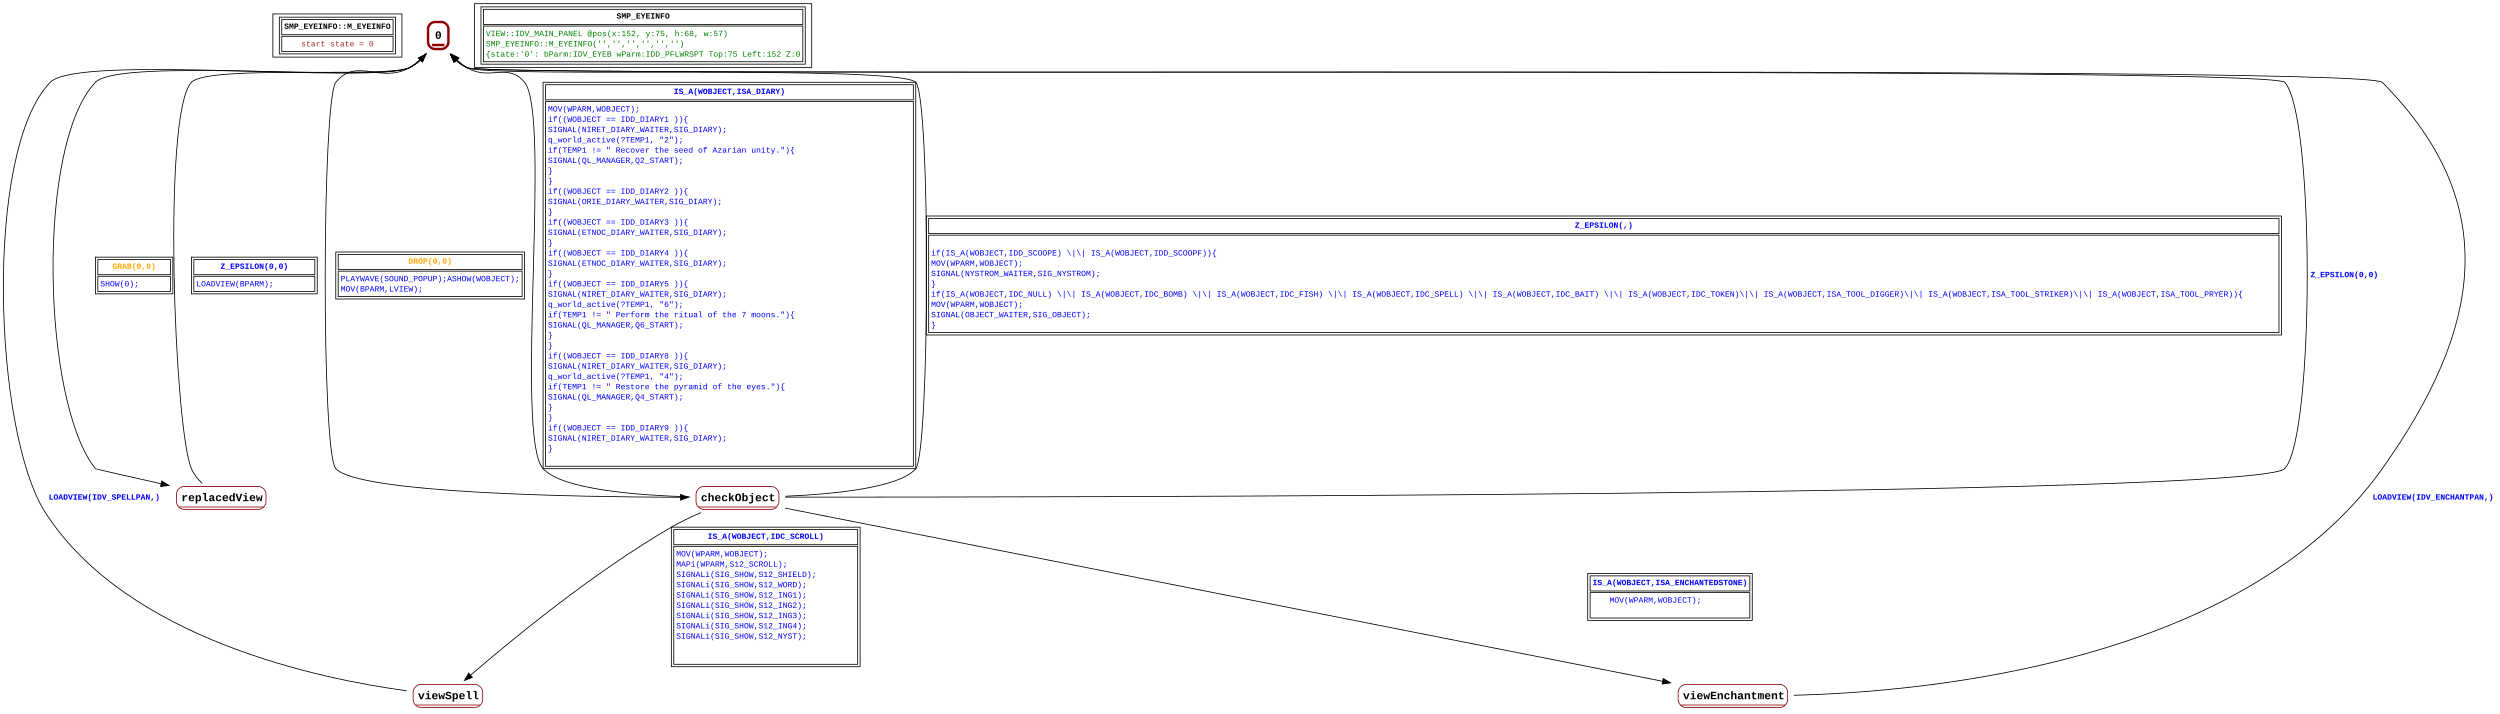
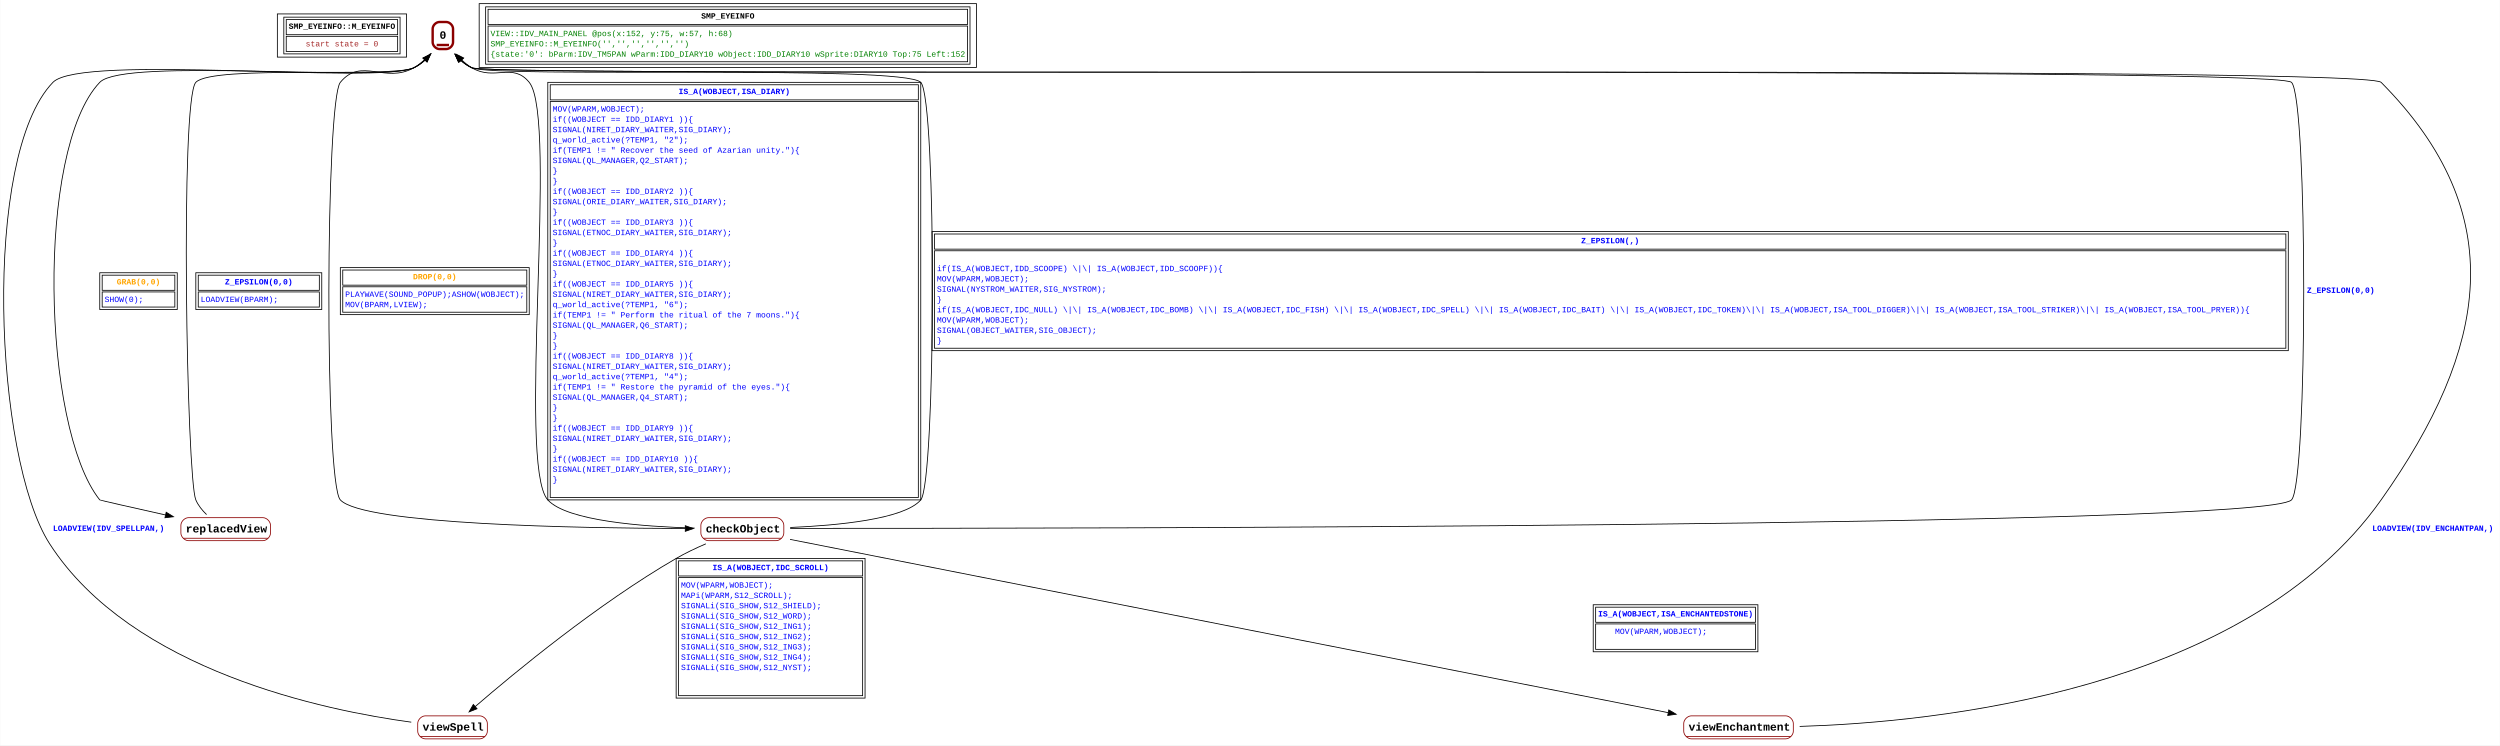
- <svg xmlns="http://www.w3.org/2000/svg" width="3099pt" height="885pt" viewBox="0.00 0.00 3099.28 885.00">
-   <g id="graph0" class="graph" transform="scale(1 1) rotate(0) translate(4 881)">
-     <polygon fill="white" stroke="none" points="-4,4 -4,-881 3095.28,-881 3095.28,4 -4,4" />
+ <svg xmlns="http://www.w3.org/2000/svg" width="3096pt" height="923pt" viewBox="0.00 0.00 3096.31 923.25">
+   <g id="graph0" class="graph" transform="scale(1 1) rotate(0) translate(4 919.25)">
+     <polygon fill="white" stroke="none" points="-4,4 -4,-919.25 3092.31,-919.25 3092.31,4 -4,4" />
    <g id="node1" class="node">
-       <polygon fill="none" stroke="black" points="334.28,-810.25 334.28,-863.75 494.28,-863.75 494.28,-810.25 334.28,-810.25" />
-       <polygon fill="none" stroke="black" points="345.28,-838 345.28,-856.75 483.28,-856.75 483.28,-838 345.28,-838" />
-       <text text-anchor="start" x="348.28" y="-845.25" font-family="Courier New" font-weight="bold" font-size="10.00">SMP_EYEINFO::M_EYEINFO</text>
-       <polygon fill="none" stroke="black" points="345.28,-817.25 345.28,-836 483.28,-836 483.28,-817.25 345.28,-817.25" />
-       <text text-anchor="start" x="369.28" y="-823.5" font-family="Courier New" font-size="10.00" fill="brown">start state = 0</text>
-       <polygon fill="none" stroke="black" points="342.28,-814.25 342.28,-859.75 486.28,-859.75 486.28,-814.25 342.28,-814.25" />
+       <polygon fill="none" stroke="black" points="339.31,-848.5 339.31,-902 499.31,-902 499.31,-848.5 339.31,-848.5" />
+       <polygon fill="none" stroke="black" points="350.31,-876.25 350.31,-895 488.31,-895 488.31,-876.25 350.31,-876.25" />
+       <text text-anchor="start" x="353.31" y="-883.5" font-family="Courier New" font-weight="bold" font-size="10.00">SMP_EYEINFO::M_EYEINFO</text>
+       <polygon fill="none" stroke="black" points="350.31,-855.5 350.31,-874.25 488.31,-874.25 488.31,-855.5 350.31,-855.5" />
+       <text text-anchor="start" x="374.31" y="-861.75" font-family="Courier New" font-size="10.00" fill="brown">start state = 0</text>
+       <polygon fill="none" stroke="black" points="347.31,-852.5 347.31,-898 491.31,-898 491.31,-852.5 347.31,-852.5" />
    </g>
    <g id="node2" class="node">
-       <polyline fill="none" stroke="darkred" stroke-width="3" points="531.65,-825.25 546.9,-825.25" />
-       <text text-anchor="start" x="535.15" y="-832.95" font-family="Courier New" font-weight="bold" font-size="14.00">0</text>
-       <path fill="none" stroke="darkred" stroke-width="3" d="M535.07,-820.25C535.07,-820.25 543.49,-820.25 543.49,-820.25 547.69,-820.25 551.9,-824.46 551.9,-828.67 551.9,-828.67 551.9,-845.33 551.9,-845.33 551.9,-849.54 547.69,-853.75 543.49,-853.75 543.49,-853.75 535.07,-853.75 535.07,-853.75 530.86,-853.75 526.65,-849.54 526.65,-845.33 526.65,-845.33 526.65,-828.67 526.65,-828.67 526.65,-824.46 530.86,-820.25 535.07,-820.25" />
+       <polyline fill="none" stroke="darkred" stroke-width="3" points="536.68,-863.5 551.93,-863.5" />
+       <text text-anchor="start" x="540.18" y="-871.2" font-family="Courier New" font-weight="bold" font-size="14.00">0</text>
+       <path fill="none" stroke="darkred" stroke-width="3" d="M540.1,-858.5C540.1,-858.5 548.52,-858.5 548.52,-858.5 552.73,-858.5 556.93,-862.71 556.93,-866.92 556.93,-866.92 556.93,-883.58 556.93,-883.58 556.93,-887.79 552.73,-892 548.52,-892 548.52,-892 540.1,-892 540.1,-892 535.89,-892 531.68,-887.79 531.68,-883.58 531.68,-883.58 531.68,-866.92 531.68,-866.92 531.68,-862.71 535.89,-858.5 540.1,-858.5" />
    </g>
    <g id="node3" class="node">
-       <polyline fill="none" stroke="darkred" points="861.9,-252.5 958.65,-252.5" />
-       <text text-anchor="start" x="864.9" y="-259.7" font-family="Courier New" font-weight="bold" font-size="14.00">checkObject</text>
-       <path fill="none" stroke="darkred" d="M868.4,-249.5C868.4,-249.5 952.15,-249.5 952.15,-249.5 956.9,-249.5 961.65,-254.25 961.65,-259 961.65,-259 961.65,-268.5 961.65,-268.5 961.65,-273.25 956.9,-278 952.15,-278 952.15,-278 868.4,-278 868.4,-278 863.65,-278 858.9,-273.25 858.9,-268.5 858.9,-268.5 858.9,-259 858.9,-259 858.9,-254.25 863.65,-249.5 868.4,-249.5" />
+       <polyline fill="none" stroke="darkred" points="866.93,-252.5 963.68,-252.5" />
+       <text text-anchor="start" x="869.93" y="-259.7" font-family="Courier New" font-weight="bold" font-size="14.00">checkObject</text>
+       <path fill="none" stroke="darkred" d="M873.43,-249.5C873.43,-249.5 957.18,-249.5 957.18,-249.5 961.93,-249.5 966.68,-254.25 966.68,-259 966.68,-259 966.68,-268.5 966.68,-268.5 966.68,-273.25 961.93,-278 957.18,-278 957.18,-278 873.43,-278 873.43,-278 868.68,-278 863.93,-273.25 863.93,-268.5 863.93,-268.5 863.93,-259 863.93,-259 863.93,-254.25 868.68,-249.5 873.43,-249.5" />
    </g>
    <g id="edge1" class="edge">
-       <path fill="none" stroke="black" d="M524.07,-814.81C518.28,-808.16 511.16,-801.41 503.28,-797 467.3,-776.86 438.45,-810.86 412.28,-779 395.39,-758.44 394.14,-319.47 412.28,-300 440.78,-269.41 709.16,-264.91 839.67,-264.54" />
-       <polygon fill="black" stroke="black" points="839.6,-268.05 849.59,-264.53 839.58,-261.05 839.6,-268.05" />
-       <polygon fill="none" stroke="black" points="415.28,-546.88 415.28,-565.62 643.28,-565.62 643.28,-546.88 415.28,-546.88" />
-       <text text-anchor="start" x="502.28" y="-554.12" font-family="Courier New" font-weight="bold" font-size="10.00" fill="orange">DROP(0,0)</text>
-       <polygon fill="none" stroke="black" points="415.28,-513.38 415.28,-544.88 643.28,-544.88 643.28,-513.38 415.28,-513.38" />
-       <text text-anchor="start" x="418.28" y="-532.38" font-family="Courier New" font-size="10.00" fill="blue">PLAYWAVE(SOUND_POPUP);ASHOW(WOBJECT);</text>
-       <text text-anchor="start" x="418.28" y="-519.62" font-family="Courier New" font-size="10.00" fill="blue">MOV(BPARM,LVIEW);</text>
-       <polygon fill="none" stroke="black" points="412.28,-510.38 412.28,-568.62 646.28,-568.62 646.28,-510.38 412.28,-510.38" />
+       <path fill="none" stroke="black" d="M529.1,-853.06C523.31,-846.41 516.19,-839.66 508.31,-835.25 472.33,-815.11 443.48,-849.11 417.31,-817.25 399.07,-795.05 397.72,-321.02 417.31,-300 445.81,-269.41 714.19,-264.91 844.71,-264.54" />
+       <polygon fill="black" stroke="black" points="844.63,-268.05 854.62,-264.53 844.62,-261.05 844.63,-268.05" />
+       <polygon fill="none" stroke="black" points="420.31,-566 420.31,-584.75 648.31,-584.75 648.31,-566 420.31,-566" />
+       <text text-anchor="start" x="507.31" y="-573.25" font-family="Courier New" font-weight="bold" font-size="10.00" fill="orange">DROP(0,0)</text>
+       <polygon fill="none" stroke="black" points="420.31,-532.5 420.31,-564 648.31,-564 648.31,-532.5 420.31,-532.5" />
+       <text text-anchor="start" x="423.31" y="-551.5" font-family="Courier New" font-size="10.00" fill="blue">PLAYWAVE(SOUND_POPUP);ASHOW(WOBJECT);</text>
+       <text text-anchor="start" x="423.31" y="-538.75" font-family="Courier New" font-size="10.00" fill="blue">MOV(BPARM,LVIEW);</text>
+       <polygon fill="none" stroke="black" points="417.31,-529.5 417.31,-587.75 651.31,-587.75 651.31,-529.5 417.31,-529.5" />
    </g>
    <g id="node4" class="node">
-       <polyline fill="none" stroke="darkred" points="217.78,-252.5 322.78,-252.5" />
-       <text text-anchor="start" x="220.78" y="-259.7" font-family="Courier New" font-weight="bold" font-size="14.00">replacedView</text>
-       <path fill="none" stroke="darkred" d="M224.28,-249.5C224.28,-249.5 316.28,-249.5 316.28,-249.5 321.03,-249.5 325.78,-254.25 325.78,-259 325.78,-259 325.78,-268.5 325.78,-268.5 325.78,-273.25 321.03,-278 316.28,-278 316.28,-278 224.28,-278 224.28,-278 219.53,-278 214.78,-273.25 214.78,-268.5 214.78,-268.5 214.78,-259 214.78,-259 214.78,-254.25 219.53,-249.5 224.28,-249.5" />
+       <polyline fill="none" stroke="darkred" points="222.81,-252.5 327.81,-252.5" />
+       <text text-anchor="start" x="225.81" y="-259.7" font-family="Courier New" font-weight="bold" font-size="14.00">replacedView</text>
+       <path fill="none" stroke="darkred" d="M229.31,-249.5C229.31,-249.5 321.31,-249.5 321.31,-249.5 326.06,-249.5 330.81,-254.25 330.81,-259 330.81,-259 330.81,-268.5 330.81,-268.5 330.81,-273.25 326.06,-278 321.31,-278 321.31,-278 229.31,-278 229.31,-278 224.56,-278 219.81,-273.25 219.81,-268.5 219.81,-268.5 219.81,-259 219.81,-259 219.81,-254.25 224.56,-249.5 229.31,-249.5" />
    </g>
    <g id="edge2" class="edge">
-       <path fill="none" stroke="black" d="M525.12,-814.95C519.24,-807.96 511.8,-800.97 503.28,-797 464.05,-778.73 144.16,-810.29 114.28,-779 40.77,-702.01 47.82,-383.15 114.28,-300 114.63,-299.55 155.87,-290.25 195.84,-281.31" />
-       <polygon fill="black" stroke="black" points="196.58,-284.73 205.57,-279.14 195.05,-277.9 196.58,-284.73" />
-       <polygon fill="none" stroke="black" points="117.28,-540.5 117.28,-559.25 207.28,-559.25 207.28,-540.5 117.28,-540.5" />
-       <text text-anchor="start" x="135.28" y="-547.75" font-family="Courier New" font-weight="bold" font-size="10.00" fill="orange">GRAB(0,0)</text>
-       <polygon fill="none" stroke="black" points="117.28,-519.75 117.28,-538.5 207.28,-538.5 207.28,-519.75 117.28,-519.75" />
-       <text text-anchor="start" x="120.28" y="-526" font-family="Courier New" font-size="10.00" fill="blue">      SHOW(0);</text>
-       <polygon fill="none" stroke="black" points="114.28,-516.75 114.28,-562.25 210.28,-562.25 210.28,-516.75 114.28,-516.75" />
+       <path fill="none" stroke="black" d="M530.15,-853.2C524.28,-846.21 516.83,-839.22 508.31,-835.25 469.09,-816.98 149.19,-848.54 119.31,-817.25 39.93,-734.11 47.55,-389.79 119.31,-300 119.67,-299.55 160.9,-290.25 200.87,-281.31" />
+       <polygon fill="black" stroke="black" points="201.61,-284.73 210.6,-279.14 200.08,-277.9 201.61,-284.73" />
+       <polygon fill="none" stroke="black" points="122.31,-559.62 122.31,-578.38 212.31,-578.38 212.31,-559.62 122.31,-559.62" />
+       <text text-anchor="start" x="140.31" y="-566.88" font-family="Courier New" font-weight="bold" font-size="10.00" fill="orange">GRAB(0,0)</text>
+       <polygon fill="none" stroke="black" points="122.31,-538.88 122.31,-557.62 212.31,-557.62 212.31,-538.88 122.31,-538.88" />
+       <text text-anchor="start" x="125.31" y="-545.12" font-family="Courier New" font-size="10.00" fill="blue">      SHOW(0);</text>
+       <polygon fill="none" stroke="black" points="119.31,-535.88 119.31,-581.38 215.31,-581.38 215.31,-535.88 119.31,-535.88" />
    </g>
    <g id="edge5" class="edge">
-       <path fill="none" stroke="black" d="M851.18,-265.1C787.76,-266.86 692.93,-273.93 669.28,-300 633.48,-339.46 680,-737.74 646.28,-779 625.68,-804.21 603.25,-780.35 575.28,-797 570.67,-799.74 566.3,-803.25 562.29,-807.04" />
-       <polygon fill="black" stroke="black" points="560.06,-804.31 555.67,-813.95 565.11,-809.15 560.06,-804.31" />
-       <polygon fill="none" stroke="black" points="672.28,-757.25 672.28,-776 1128.28,-776 1128.28,-757.25 672.28,-757.25" />
-       <text text-anchor="start" x="831.28" y="-764.5" font-family="Courier New" font-weight="bold" font-size="10.00" fill="blue">IS_A(WOBJECT,ISA_DIARY)</text>
-       <polygon fill="none" stroke="black" points="672.28,-303 672.28,-755.25 1128.28,-755.25 1128.28,-303 672.28,-303" />
-       <text text-anchor="start" x="675.28" y="-742.75" font-family="Courier New" font-size="10.00" fill="blue">MOV(WPARM,WOBJECT);</text>
-       <text text-anchor="start" x="675.28" y="-730" font-family="Courier New" font-size="10.00" fill="blue">        if((WOBJECT == IDD_DIARY1 )){</text>
-       <text text-anchor="start" x="675.28" y="-717.25" font-family="Courier New" font-size="10.00" fill="blue">                 SIGNAL(NIRET_DIARY_WAITER,SIG_DIARY);</text>
-       <text text-anchor="start" x="675.28" y="-704.5" font-family="Courier New" font-size="10.00" fill="blue">                   q_world_active(?TEMP1, "2");</text>
-       <text text-anchor="start" x="675.28" y="-691.75" font-family="Courier New" font-size="10.00" fill="blue">                        if(TEMP1 != " Recover the seed of Azarian unity."){</text>
-       <text text-anchor="start" x="675.28" y="-679" font-family="Courier New" font-size="10.00" fill="blue">                                SIGNAL(QL_MANAGER,Q2_START);</text>
-       <text text-anchor="start" x="675.28" y="-666.25" font-family="Courier New" font-size="10.00" fill="blue">                        }</text>
-       <text text-anchor="start" x="675.28" y="-653.5" font-family="Courier New" font-size="10.00" fill="blue">        }</text>
-       <text text-anchor="start" x="675.28" y="-640.75" font-family="Courier New" font-size="10.00" fill="blue">        if((WOBJECT == IDD_DIARY2 )){</text>
-       <text text-anchor="start" x="675.28" y="-628" font-family="Courier New" font-size="10.00" fill="blue">                 SIGNAL(ORIE_DIARY_WAITER,SIG_DIARY);</text>
-       <text text-anchor="start" x="675.28" y="-615.25" font-family="Courier New" font-size="10.00" fill="blue">        }</text>
-       <text text-anchor="start" x="675.28" y="-602.5" font-family="Courier New" font-size="10.00" fill="blue">         if((WOBJECT == IDD_DIARY3 )){</text>
-       <text text-anchor="start" x="675.28" y="-589.75" font-family="Courier New" font-size="10.00" fill="blue">                 SIGNAL(ETNOC_DIARY_WAITER,SIG_DIARY);</text>
-       <text text-anchor="start" x="675.28" y="-577" font-family="Courier New" font-size="10.00" fill="blue">        }</text>
-       <text text-anchor="start" x="675.28" y="-564.25" font-family="Courier New" font-size="10.00" fill="blue">         if((WOBJECT == IDD_DIARY4 )){</text>
-       <text text-anchor="start" x="675.28" y="-551.5" font-family="Courier New" font-size="10.00" fill="blue">                 SIGNAL(ETNOC_DIARY_WAITER,SIG_DIARY);</text>
-       <text text-anchor="start" x="675.28" y="-538.75" font-family="Courier New" font-size="10.00" fill="blue">        }</text>
-       <text text-anchor="start" x="675.28" y="-526" font-family="Courier New" font-size="10.00" fill="blue">         if((WOBJECT == IDD_DIARY5 )){</text>
-       <text text-anchor="start" x="675.28" y="-513.25" font-family="Courier New" font-size="10.00" fill="blue">                  SIGNAL(NIRET_DIARY_WAITER,SIG_DIARY);</text>
-       <text text-anchor="start" x="675.28" y="-500.5" font-family="Courier New" font-size="10.00" fill="blue">                  q_world_active(?TEMP1, "6");</text>
-       <text text-anchor="start" x="675.28" y="-487.75" font-family="Courier New" font-size="10.00" fill="blue">                        if(TEMP1 != " Perform the ritual of the 7 moons."){</text>
-       <text text-anchor="start" x="675.28" y="-475" font-family="Courier New" font-size="10.00" fill="blue">                                SIGNAL(QL_MANAGER,Q6_START);</text>
-       <text text-anchor="start" x="675.28" y="-462.25" font-family="Courier New" font-size="10.00" fill="blue">                        }</text>
-       <text text-anchor="start" x="675.28" y="-449.5" font-family="Courier New" font-size="10.00" fill="blue">        }</text>
-       <text text-anchor="start" x="675.28" y="-436.75" font-family="Courier New" font-size="10.00" fill="blue">        if((WOBJECT == IDD_DIARY8 )){</text>
-       <text text-anchor="start" x="675.28" y="-424" font-family="Courier New" font-size="10.00" fill="blue">                 SIGNAL(NIRET_DIARY_WAITER,SIG_DIARY);</text>
-       <text text-anchor="start" x="675.28" y="-411.25" font-family="Courier New" font-size="10.00" fill="blue">                   q_world_active(?TEMP1, "4");</text>
-       <text text-anchor="start" x="675.28" y="-398.5" font-family="Courier New" font-size="10.00" fill="blue">                        if(TEMP1 != " Restore the pyramid of the eyes."){</text>
-       <text text-anchor="start" x="675.28" y="-385.75" font-family="Courier New" font-size="10.00" fill="blue">                                SIGNAL(QL_MANAGER,Q4_START);</text>
-       <text text-anchor="start" x="675.28" y="-373" font-family="Courier New" font-size="10.00" fill="blue">                        }</text>
-       <text text-anchor="start" x="675.28" y="-360.25" font-family="Courier New" font-size="10.00" fill="blue">        }</text>
-       <text text-anchor="start" x="675.28" y="-347.5" font-family="Courier New" font-size="10.00" fill="blue">         if((WOBJECT == IDD_DIARY9 )){</text>
-       <text text-anchor="start" x="675.28" y="-334.75" font-family="Courier New" font-size="10.00" fill="blue">                 SIGNAL(NIRET_DIARY_WAITER,SIG_DIARY);</text>
-       <text text-anchor="start" x="675.28" y="-322" font-family="Courier New" font-size="10.00" fill="blue">        }</text>
-       <text text-anchor="start" x="675.28" y="-309.25" font-family="Courier New" font-size="10.00" fill="blue">        </text>
-       <polygon fill="none" stroke="black" points="669.28,-300 669.28,-779 1131.28,-779 1131.28,-300 669.28,-300" />
+       <path fill="none" stroke="black" d="M856.19,-265.09C792.76,-266.83 697.92,-273.89 674.31,-300 635.73,-342.68 687.64,-772.64 651.31,-817.25 630.75,-842.49 608.28,-818.6 580.31,-835.25 575.7,-837.99 571.33,-841.5 567.32,-845.29" />
+       <polygon fill="black" stroke="black" points="565.09,-842.56 560.7,-852.2 570.15,-847.4 565.09,-842.56" />
+       <polygon fill="none" stroke="black" points="677.31,-795.5 677.31,-814.25 1133.31,-814.25 1133.31,-795.5 677.31,-795.5" />
+       <text text-anchor="start" x="836.31" y="-802.75" font-family="Courier New" font-weight="bold" font-size="10.00" fill="blue">IS_A(WOBJECT,ISA_DIARY)</text>
+       <polygon fill="none" stroke="black" points="677.31,-303 677.31,-793.5 1133.31,-793.5 1133.31,-303 677.31,-303" />
+       <text text-anchor="start" x="680.31" y="-781" font-family="Courier New" font-size="10.00" fill="blue">MOV(WPARM,WOBJECT);</text>
+       <text text-anchor="start" x="680.31" y="-768.25" font-family="Courier New" font-size="10.00" fill="blue">        if((WOBJECT == IDD_DIARY1 )){</text>
+       <text text-anchor="start" x="680.31" y="-755.5" font-family="Courier New" font-size="10.00" fill="blue">                 SIGNAL(NIRET_DIARY_WAITER,SIG_DIARY);</text>
+       <text text-anchor="start" x="680.31" y="-742.75" font-family="Courier New" font-size="10.00" fill="blue">                   q_world_active(?TEMP1, "2");</text>
+       <text text-anchor="start" x="680.31" y="-730" font-family="Courier New" font-size="10.00" fill="blue">                        if(TEMP1 != " Recover the seed of Azarian unity."){</text>
+       <text text-anchor="start" x="680.31" y="-717.25" font-family="Courier New" font-size="10.00" fill="blue">                                SIGNAL(QL_MANAGER,Q2_START);</text>
+       <text text-anchor="start" x="680.31" y="-704.5" font-family="Courier New" font-size="10.00" fill="blue">                        }</text>
+       <text text-anchor="start" x="680.31" y="-691.75" font-family="Courier New" font-size="10.00" fill="blue">        }</text>
+       <text text-anchor="start" x="680.31" y="-679" font-family="Courier New" font-size="10.00" fill="blue">        if((WOBJECT == IDD_DIARY2 )){</text>
+       <text text-anchor="start" x="680.31" y="-666.25" font-family="Courier New" font-size="10.00" fill="blue">                 SIGNAL(ORIE_DIARY_WAITER,SIG_DIARY);</text>
+       <text text-anchor="start" x="680.31" y="-653.5" font-family="Courier New" font-size="10.00" fill="blue">        }</text>
+       <text text-anchor="start" x="680.31" y="-640.75" font-family="Courier New" font-size="10.00" fill="blue">         if((WOBJECT == IDD_DIARY3 )){</text>
+       <text text-anchor="start" x="680.31" y="-628" font-family="Courier New" font-size="10.00" fill="blue">                 SIGNAL(ETNOC_DIARY_WAITER,SIG_DIARY);</text>
+       <text text-anchor="start" x="680.31" y="-615.25" font-family="Courier New" font-size="10.00" fill="blue">        }</text>
+       <text text-anchor="start" x="680.31" y="-602.5" font-family="Courier New" font-size="10.00" fill="blue">         if((WOBJECT == IDD_DIARY4 )){</text>
+       <text text-anchor="start" x="680.31" y="-589.75" font-family="Courier New" font-size="10.00" fill="blue">                 SIGNAL(ETNOC_DIARY_WAITER,SIG_DIARY);</text>
+       <text text-anchor="start" x="680.31" y="-577" font-family="Courier New" font-size="10.00" fill="blue">        }</text>
+       <text text-anchor="start" x="680.31" y="-564.25" font-family="Courier New" font-size="10.00" fill="blue">         if((WOBJECT == IDD_DIARY5 )){</text>
+       <text text-anchor="start" x="680.31" y="-551.5" font-family="Courier New" font-size="10.00" fill="blue">                  SIGNAL(NIRET_DIARY_WAITER,SIG_DIARY);</text>
+       <text text-anchor="start" x="680.31" y="-538.75" font-family="Courier New" font-size="10.00" fill="blue">                  q_world_active(?TEMP1, "6");</text>
+       <text text-anchor="start" x="680.31" y="-526" font-family="Courier New" font-size="10.00" fill="blue">                        if(TEMP1 != " Perform the ritual of the 7 moons."){</text>
+       <text text-anchor="start" x="680.31" y="-513.25" font-family="Courier New" font-size="10.00" fill="blue">                                SIGNAL(QL_MANAGER,Q6_START);</text>
+       <text text-anchor="start" x="680.31" y="-500.5" font-family="Courier New" font-size="10.00" fill="blue">                        }</text>
+       <text text-anchor="start" x="680.31" y="-487.75" font-family="Courier New" font-size="10.00" fill="blue">        }</text>
+       <text text-anchor="start" x="680.31" y="-475" font-family="Courier New" font-size="10.00" fill="blue">        if((WOBJECT == IDD_DIARY8 )){</text>
+       <text text-anchor="start" x="680.31" y="-462.25" font-family="Courier New" font-size="10.00" fill="blue">                 SIGNAL(NIRET_DIARY_WAITER,SIG_DIARY);</text>
+       <text text-anchor="start" x="680.31" y="-449.5" font-family="Courier New" font-size="10.00" fill="blue">                   q_world_active(?TEMP1, "4");</text>
+       <text text-anchor="start" x="680.31" y="-436.75" font-family="Courier New" font-size="10.00" fill="blue">                        if(TEMP1 != " Restore the pyramid of the eyes."){</text>
+       <text text-anchor="start" x="680.31" y="-424" font-family="Courier New" font-size="10.00" fill="blue">                                SIGNAL(QL_MANAGER,Q4_START);</text>
+       <text text-anchor="start" x="680.31" y="-411.25" font-family="Courier New" font-size="10.00" fill="blue">                        }</text>
+       <text text-anchor="start" x="680.31" y="-398.5" font-family="Courier New" font-size="10.00" fill="blue">        }</text>
+       <text text-anchor="start" x="680.31" y="-385.75" font-family="Courier New" font-size="10.00" fill="blue">         if((WOBJECT == IDD_DIARY9 )){</text>
+       <text text-anchor="start" x="680.31" y="-373" font-family="Courier New" font-size="10.00" fill="blue">                 SIGNAL(NIRET_DIARY_WAITER,SIG_DIARY);</text>
+       <text text-anchor="start" x="680.31" y="-360.25" font-family="Courier New" font-size="10.00" fill="blue">        }</text>
+       <text text-anchor="start" x="680.31" y="-347.5" font-family="Courier New" font-size="10.00" fill="blue">         if((WOBJECT == IDD_DIARY10 )){</text>
+       <text text-anchor="start" x="680.31" y="-334.75" font-family="Courier New" font-size="10.00" fill="blue">                 SIGNAL(NIRET_DIARY_WAITER,SIG_DIARY);</text>
+       <text text-anchor="start" x="680.31" y="-322" font-family="Courier New" font-size="10.00" fill="blue">        }</text>
+       <text text-anchor="start" x="680.31" y="-309.25" font-family="Courier New" font-size="10.00" fill="blue">        </text>
+       <polygon fill="none" stroke="black" points="674.31,-300 674.31,-817.25 1136.31,-817.25 1136.31,-300 674.31,-300" />
    </g>
    <g id="edge6" class="edge">
-       <path fill="none" stroke="black" d="M969.52,-265.83C1027.78,-268.3 1110.85,-276.06 1131.28,-300 1148.55,-320.24 1149.79,-759.88 1131.28,-779 1109.78,-801.2 603.38,-784.15 575.28,-797 570.2,-799.32 565.51,-802.73 561.31,-806.57" />
-       <polygon fill="black" stroke="black" points="558.81,-804.13 554.45,-813.79 563.88,-808.95 558.81,-804.13" />
-       <polygon fill="none" stroke="black" points="1147.28,-591.5 1147.28,-610.25 2821.28,-610.25 2821.28,-591.5 1147.28,-591.5" />
-       <text text-anchor="start" x="1948.28" y="-598.75" font-family="Courier New" font-weight="bold" font-size="10.00" fill="blue">Z_EPSILON(,)</text>
-       <polygon fill="none" stroke="black" points="1147.28,-468.75 1147.28,-589.5 2821.28,-589.5 2821.28,-468.75 1147.28,-468.75" />
-       <text text-anchor="start" x="1150.28" y="-577" font-family="Courier New" font-size="10.00" fill="blue">       </text>
-       <text text-anchor="start" x="1150.28" y="-564.25" font-family="Courier New" font-size="10.00" fill="blue">if(IS_A(WOBJECT,IDD_SCOOPE) \|\| IS_A(WOBJECT,IDD_SCOOPF)){</text>
-       <text text-anchor="start" x="1150.28" y="-551.5" font-family="Courier New" font-size="10.00" fill="blue">                MOV(WPARM,WOBJECT);</text>
-       <text text-anchor="start" x="1150.28" y="-538.75" font-family="Courier New" font-size="10.00" fill="blue">                SIGNAL(NYSTROM_WAITER,SIG_NYSTROM);</text>
-       <text text-anchor="start" x="1150.28" y="-526" font-family="Courier New" font-size="10.00" fill="blue">                }</text>
-       <text text-anchor="start" x="1150.28" y="-513.25" font-family="Courier New" font-size="10.00" fill="blue">       if(IS_A(WOBJECT,IDC_NULL) \|\| IS_A(WOBJECT,IDC_BOMB) \|\| IS_A(WOBJECT,IDC_FISH) \|\| IS_A(WOBJECT,IDC_SPELL) \|\| IS_A(WOBJECT,IDC_BAIT) \|\| IS_A(WOBJECT,IDC_TOKEN)\|\| IS_A(WOBJECT,ISA_TOOL_DIGGER)\|\| IS_A(WOBJECT,ISA_TOOL_STRIKER)\|\| IS_A(WOBJECT,ISA_TOOL_PRYER)){</text>
-       <text text-anchor="start" x="1150.28" y="-500.5" font-family="Courier New" font-size="10.00" fill="blue">                MOV(WPARM,WOBJECT);</text>
-       <text text-anchor="start" x="1150.28" y="-487.75" font-family="Courier New" font-size="10.00" fill="blue">                SIGNAL(OBJECT_WAITER,SIG_OBJECT);</text>
-       <text text-anchor="start" x="1150.28" y="-475" font-family="Courier New" font-size="10.00" fill="blue">                }</text>
-       <polygon fill="none" stroke="black" points="1144.28,-465.75 1144.28,-613.25 2824.28,-613.25 2824.28,-465.75 1144.28,-465.75" />
+       <path fill="none" stroke="black" d="M974.56,-265.83C1032.81,-268.3 1115.88,-276.06 1136.31,-300 1154.96,-321.86 1156.3,-796.6 1136.31,-817.25 1114.81,-839.45 608.42,-822.4 580.31,-835.25 575.23,-837.57 570.55,-840.98 566.34,-844.82" />
+       <polygon fill="black" stroke="black" points="563.84,-842.38 559.48,-852.04 568.91,-847.2 563.84,-842.38" />
+       <polygon fill="none" stroke="black" points="1153.31,-610.62 1153.31,-629.38 2827.31,-629.38 2827.31,-610.62 1153.31,-610.62" />
+       <text text-anchor="start" x="1954.31" y="-617.88" font-family="Courier New" font-weight="bold" font-size="10.00" fill="blue">Z_EPSILON(,)</text>
+       <polygon fill="none" stroke="black" points="1153.31,-487.88 1153.31,-608.62 2827.31,-608.62 2827.31,-487.88 1153.31,-487.88" />
+       <text text-anchor="start" x="1156.31" y="-596.12" font-family="Courier New" font-size="10.00" fill="blue">       </text>
+       <text text-anchor="start" x="1156.31" y="-583.38" font-family="Courier New" font-size="10.00" fill="blue">if(IS_A(WOBJECT,IDD_SCOOPE) \|\| IS_A(WOBJECT,IDD_SCOOPF)){</text>
+       <text text-anchor="start" x="1156.31" y="-570.62" font-family="Courier New" font-size="10.00" fill="blue">                MOV(WPARM,WOBJECT);</text>
+       <text text-anchor="start" x="1156.31" y="-557.88" font-family="Courier New" font-size="10.00" fill="blue">                SIGNAL(NYSTROM_WAITER,SIG_NYSTROM);</text>
+       <text text-anchor="start" x="1156.31" y="-545.12" font-family="Courier New" font-size="10.00" fill="blue">                }</text>
+       <text text-anchor="start" x="1156.31" y="-532.38" font-family="Courier New" font-size="10.00" fill="blue">       if(IS_A(WOBJECT,IDC_NULL) \|\| IS_A(WOBJECT,IDC_BOMB) \|\| IS_A(WOBJECT,IDC_FISH) \|\| IS_A(WOBJECT,IDC_SPELL) \|\| IS_A(WOBJECT,IDC_BAIT) \|\| IS_A(WOBJECT,IDC_TOKEN)\|\| IS_A(WOBJECT,ISA_TOOL_DIGGER)\|\| IS_A(WOBJECT,ISA_TOOL_STRIKER)\|\| IS_A(WOBJECT,ISA_TOOL_PRYER)){</text>
+       <text text-anchor="start" x="1156.31" y="-519.62" font-family="Courier New" font-size="10.00" fill="blue">                MOV(WPARM,WOBJECT);</text>
+       <text text-anchor="start" x="1156.31" y="-506.88" font-family="Courier New" font-size="10.00" fill="blue">                SIGNAL(OBJECT_WAITER,SIG_OBJECT);</text>
+       <text text-anchor="start" x="1156.31" y="-494.12" font-family="Courier New" font-size="10.00" fill="blue">                }</text>
+       <polygon fill="none" stroke="black" points="1150.31,-484.88 1150.31,-632.38 2830.31,-632.38 2830.31,-484.88 1150.31,-484.88" />
    </g>
    <g id="edge7" class="edge">
-       <path fill="none" stroke="black" d="M969.45,-264.71C1288.95,-264.62 2794.91,-266.01 2828.28,-300 2865.56,-337.98 2865.76,-741.22 2828.28,-779 2806.24,-801.22 603.89,-784.33 575.28,-797 570.18,-799.26 565.47,-802.63 561.26,-806.46" />
-       <polygon fill="black" stroke="black" points="558.76,-804.02 554.4,-813.67 563.83,-808.85 558.76,-804.02" />
-       <text text-anchor="start" x="2860.28" y="-537.38" font-family="Courier New" font-weight="bold" font-size="10.00" fill="blue">Z_EPSILON(0,0)</text>
+       <path fill="none" stroke="black" d="M974.51,-264.71C1294.17,-264.62 2800.92,-266 2834.31,-300 2854.44,-320.51 2854.55,-796.85 2834.31,-817.25 2812.26,-839.48 608.94,-822.58 580.31,-835.25 575.21,-837.51 570.5,-840.88 566.3,-844.71" />
+       <polygon fill="black" stroke="black" points="563.79,-842.27 559.43,-851.92 568.86,-847.1 563.79,-842.27" />
+       <text text-anchor="start" x="2853.31" y="-556.5" font-family="Courier New" font-weight="bold" font-size="10.00" fill="blue">Z_EPSILON(0,0)</text>
    </g>
    <g id="node5" class="node">
-       <polyline fill="none" stroke="darkred" points="511.15,-7 591.4,-7" />
-       <text text-anchor="start" x="514.15" y="-14.2" font-family="Courier New" font-weight="bold" font-size="14.00">viewSpell</text>
-       <path fill="none" stroke="darkred" d="M517.65,-4C517.65,-4 584.9,-4 584.9,-4 589.65,-4 594.4,-8.75 594.4,-13.5 594.4,-13.5 594.4,-23 594.4,-23 594.4,-27.75 589.65,-32.5 584.9,-32.5 584.9,-32.5 517.65,-32.5 517.65,-32.5 512.9,-32.5 508.15,-27.75 508.15,-23 508.15,-23 508.15,-13.5 508.15,-13.5 508.15,-8.75 512.9,-4 517.65,-4" />
+       <polyline fill="none" stroke="darkred" points="516.18,-7 596.43,-7" />
+       <text text-anchor="start" x="519.18" y="-14.2" font-family="Courier New" font-weight="bold" font-size="14.00">viewSpell</text>
+       <path fill="none" stroke="darkred" d="M522.68,-4C522.68,-4 589.93,-4 589.93,-4 594.68,-4 599.43,-8.75 599.43,-13.5 599.43,-13.5 599.43,-23 599.43,-23 599.43,-27.75 594.68,-32.5 589.93,-32.5 589.93,-32.5 522.68,-32.5 522.68,-32.5 517.93,-32.5 513.18,-27.75 513.18,-23 513.18,-23 513.18,-13.5 513.18,-13.5 513.18,-8.75 517.93,-4 522.68,-4" />
    </g>
    <g id="edge3" class="edge">
-       <path fill="none" stroke="black" d="M865.08,-245.6C852.84,-240.35 839.81,-234.18 828.28,-227.5 730.72,-170.95 627.54,-85.58 579.26,-43.9" />
-       <polygon fill="black" stroke="black" points="581.61,-41.31 571.77,-37.4 577.03,-46.6 581.61,-41.31" />
-       <polygon fill="none" stroke="black" points="831.28,-205.75 831.28,-224.5 1059.28,-224.5 1059.28,-205.75 831.28,-205.75" />
-       <text text-anchor="start" x="873.28" y="-213" font-family="Courier New" font-weight="bold" font-size="10.00" fill="blue">IS_A(WOBJECT,IDC_SCROLL)</text>
-       <polygon fill="none" stroke="black" points="831.28,-57.5 831.28,-203.75 1059.28,-203.75 1059.28,-57.5 831.28,-57.5" />
-       <text text-anchor="start" x="834.28" y="-191.25" font-family="Courier New" font-size="10.00" fill="blue">MOV(WPARM,WOBJECT);</text>
-       <text text-anchor="start" x="834.28" y="-178.5" font-family="Courier New" font-size="10.00" fill="blue">        MAPi(WPARM,S12_SCROLL);</text>
-       <text text-anchor="start" x="834.28" y="-165.75" font-family="Courier New" font-size="10.00" fill="blue">        SIGNALi(SIG_SHOW,S12_SHIELD);</text>
-       <text text-anchor="start" x="834.28" y="-153" font-family="Courier New" font-size="10.00" fill="blue">        SIGNALi(SIG_SHOW,S12_WORD);</text>
-       <text text-anchor="start" x="834.28" y="-140.25" font-family="Courier New" font-size="10.00" fill="blue">        SIGNALi(SIG_SHOW,S12_ING1);</text>
-       <text text-anchor="start" x="834.28" y="-127.5" font-family="Courier New" font-size="10.00" fill="blue">        SIGNALi(SIG_SHOW,S12_ING2);</text>
-       <text text-anchor="start" x="834.28" y="-114.75" font-family="Courier New" font-size="10.00" fill="blue">        SIGNALi(SIG_SHOW,S12_ING3);</text>
-       <text text-anchor="start" x="834.28" y="-102" font-family="Courier New" font-size="10.00" fill="blue">        SIGNALi(SIG_SHOW,S12_ING4);</text>
-       <text text-anchor="start" x="834.28" y="-89.25" font-family="Courier New" font-size="10.00" fill="blue">        SIGNALi(SIG_SHOW,S12_NYST);</text>
-       <text text-anchor="start" x="834.28" y="-76.5" font-family="Courier New" font-size="10.00" fill="blue">       </text>
-       <text text-anchor="start" x="834.28" y="-63.75" font-family="Courier New" font-size="10.00" fill="blue">       </text>
-       <polygon fill="none" stroke="black" points="828.28,-54.5 828.28,-227.5 1062.28,-227.5 1062.28,-54.5 828.28,-54.5" />
+       <path fill="none" stroke="black" d="M870.11,-245.6C857.88,-240.35 844.84,-234.18 833.31,-227.5 735.75,-170.95 632.57,-85.58 584.29,-43.9" />
+       <polygon fill="black" stroke="black" points="586.65,-41.31 576.8,-37.4 582.06,-46.6 586.65,-41.31" />
+       <polygon fill="none" stroke="black" points="836.31,-205.75 836.31,-224.5 1064.31,-224.5 1064.31,-205.75 836.31,-205.75" />
+       <text text-anchor="start" x="878.31" y="-213" font-family="Courier New" font-weight="bold" font-size="10.00" fill="blue">IS_A(WOBJECT,IDC_SCROLL)</text>
+       <polygon fill="none" stroke="black" points="836.31,-57.5 836.31,-203.75 1064.31,-203.75 1064.31,-57.5 836.31,-57.5" />
+       <text text-anchor="start" x="839.31" y="-191.25" font-family="Courier New" font-size="10.00" fill="blue">MOV(WPARM,WOBJECT);</text>
+       <text text-anchor="start" x="839.31" y="-178.5" font-family="Courier New" font-size="10.00" fill="blue">        MAPi(WPARM,S12_SCROLL);</text>
+       <text text-anchor="start" x="839.31" y="-165.75" font-family="Courier New" font-size="10.00" fill="blue">        SIGNALi(SIG_SHOW,S12_SHIELD);</text>
+       <text text-anchor="start" x="839.31" y="-153" font-family="Courier New" font-size="10.00" fill="blue">        SIGNALi(SIG_SHOW,S12_WORD);</text>
+       <text text-anchor="start" x="839.31" y="-140.25" font-family="Courier New" font-size="10.00" fill="blue">        SIGNALi(SIG_SHOW,S12_ING1);</text>
+       <text text-anchor="start" x="839.31" y="-127.5" font-family="Courier New" font-size="10.00" fill="blue">        SIGNALi(SIG_SHOW,S12_ING2);</text>
+       <text text-anchor="start" x="839.31" y="-114.75" font-family="Courier New" font-size="10.00" fill="blue">        SIGNALi(SIG_SHOW,S12_ING3);</text>
+       <text text-anchor="start" x="839.31" y="-102" font-family="Courier New" font-size="10.00" fill="blue">        SIGNALi(SIG_SHOW,S12_ING4);</text>
+       <text text-anchor="start" x="839.31" y="-89.25" font-family="Courier New" font-size="10.00" fill="blue">        SIGNALi(SIG_SHOW,S12_NYST);</text>
+       <text text-anchor="start" x="839.31" y="-76.5" font-family="Courier New" font-size="10.00" fill="blue">       </text>
+       <text text-anchor="start" x="839.31" y="-63.75" font-family="Courier New" font-size="10.00" fill="blue">       </text>
+       <polygon fill="none" stroke="black" points="833.31,-54.5 833.31,-227.5 1067.31,-227.5 1067.31,-54.5 833.31,-54.5" />
    </g>
    <g id="node6" class="node">
-       <polyline fill="none" stroke="darkred" points="2079.4,-7 2209.15,-7" />
-       <text text-anchor="start" x="2082.4" y="-14.2" font-family="Courier New" font-weight="bold" font-size="14.00">viewEnchantment</text>
-       <path fill="none" stroke="darkred" d="M2085.9,-4C2085.9,-4 2202.65,-4 2202.65,-4 2207.4,-4 2212.15,-8.75 2212.15,-13.5 2212.15,-13.5 2212.15,-23 2212.15,-23 2212.15,-27.75 2207.4,-32.5 2202.65,-32.5 2202.65,-32.5 2085.9,-32.5 2085.9,-32.5 2081.15,-32.5 2076.4,-27.75 2076.4,-23 2076.4,-23 2076.4,-13.5 2076.4,-13.5 2076.4,-8.75 2081.15,-4 2085.9,-4" />
+       <polyline fill="none" stroke="darkred" points="2084.43,-7 2214.18,-7" />
+       <text text-anchor="start" x="2087.43" y="-14.2" font-family="Courier New" font-weight="bold" font-size="14.00">viewEnchantment</text>
+       <path fill="none" stroke="darkred" d="M2090.93,-4C2090.93,-4 2207.68,-4 2207.68,-4 2212.43,-4 2217.18,-8.75 2217.18,-13.5 2217.18,-13.5 2217.18,-23 2217.18,-23 2217.18,-27.75 2212.43,-32.5 2207.68,-32.5 2207.68,-32.5 2090.93,-32.5 2090.93,-32.5 2086.18,-32.5 2081.43,-27.75 2081.43,-23 2081.43,-23 2081.43,-13.5 2081.43,-13.5 2081.43,-8.75 2086.18,-4 2090.93,-4" />
    </g>
    <g id="edge4" class="edge">
-       <path fill="none" stroke="black" d="M969.38,-251.09C1169.24,-211.65 1820.49,-83.14 2057.24,-36.43" />
-       <polygon fill="black" stroke="black" points="2057.91,-39.86 2067.05,-34.49 2056.56,-32.99 2057.91,-39.86" />
-       <polygon fill="none" stroke="black" points="1967.28,-148.38 1967.28,-167.12 2165.28,-167.12 2165.28,-148.38 1967.28,-148.38" />
-       <text text-anchor="start" x="1970.28" y="-155.62" font-family="Courier New" font-weight="bold" font-size="10.00" fill="blue">IS_A(WOBJECT,ISA_ENCHANTEDSTONE)</text>
-       <polygon fill="none" stroke="black" points="1967.28,-114.88 1967.28,-146.38 2165.28,-146.38 2165.28,-114.88 1967.28,-114.88" />
-       <text text-anchor="start" x="1991.28" y="-133.88" font-family="Courier New" font-size="10.00" fill="blue">MOV(WPARM,WOBJECT);      </text>
-       <text text-anchor="start" x="1991.28" y="-121.12" font-family="Courier New" font-size="10.00" fill="blue">        </text>
-       <polygon fill="none" stroke="black" points="1964.28,-111.88 1964.28,-170.12 2168.28,-170.12 2168.28,-111.88 1964.28,-111.88" />
+       <path fill="none" stroke="black" d="M974.41,-251.09C1174.27,-211.65 1825.52,-83.14 2062.27,-36.43" />
+       <polygon fill="black" stroke="black" points="2062.94,-39.86 2072.08,-34.49 2061.59,-32.99 2062.94,-39.86" />
+       <polygon fill="none" stroke="black" points="1972.31,-148.38 1972.31,-167.12 2170.31,-167.12 2170.31,-148.38 1972.31,-148.38" />
+       <text text-anchor="start" x="1975.31" y="-155.62" font-family="Courier New" font-weight="bold" font-size="10.00" fill="blue">IS_A(WOBJECT,ISA_ENCHANTEDSTONE)</text>
+       <polygon fill="none" stroke="black" points="1972.31,-114.88 1972.31,-146.38 2170.31,-146.38 2170.31,-114.88 1972.31,-114.88" />
+       <text text-anchor="start" x="1996.31" y="-133.88" font-family="Courier New" font-size="10.00" fill="blue">MOV(WPARM,WOBJECT);      </text>
+       <text text-anchor="start" x="1996.31" y="-121.12" font-family="Courier New" font-size="10.00" fill="blue">        </text>
+       <polygon fill="none" stroke="black" points="1969.31,-111.88 1969.31,-170.12 2173.31,-170.12 2173.31,-111.88 1969.31,-111.88" />
    </g>
    <g id="edge8" class="edge">
-       <path fill="none" stroke="black" d="M246.59,-281.83C241.21,-287 236.21,-293.15 233.28,-300 212.32,-348.92 196.92,-740.13 233.28,-779 253.82,-800.96 476.15,-784.03 503.28,-797 508.31,-799.41 512.98,-802.86 517.17,-806.72" />
-       <polygon fill="black" stroke="black" points="514.61,-809.11 524.03,-813.94 519.68,-804.28 514.61,-809.11" />
-       <polygon fill="none" stroke="black" points="236.28,-540.5 236.28,-559.25 386.28,-559.25 386.28,-540.5 236.28,-540.5" />
-       <text text-anchor="start" x="269.28" y="-547.75" font-family="Courier New" font-weight="bold" font-size="10.00" fill="blue">Z_EPSILON(0,0)</text>
-       <polygon fill="none" stroke="black" points="236.28,-519.75 236.28,-538.5 386.28,-538.5 386.28,-519.75 236.28,-519.75" />
-       <text text-anchor="start" x="239.28" y="-526" font-family="Courier New" font-size="10.00" fill="blue">        LOADVIEW(BPARM);</text>
-       <polygon fill="none" stroke="black" points="233.28,-516.75 233.28,-562.25 389.28,-562.25 389.28,-516.75 233.28,-516.75" />
+       <path fill="none" stroke="black" d="M251.62,-281.83C246.24,-287 241.24,-293.15 238.31,-300 226.99,-326.41 218.68,-796.27 238.31,-817.25 258.85,-839.21 481.18,-822.28 508.31,-835.25 513.34,-837.66 518.01,-841.11 522.2,-844.97" />
+       <polygon fill="black" stroke="black" points="519.64,-847.36 529.06,-852.19 524.71,-842.53 519.64,-847.36" />
+       <polygon fill="none" stroke="black" points="241.31,-559.62 241.31,-578.38 391.31,-578.38 391.31,-559.62 241.31,-559.62" />
+       <text text-anchor="start" x="274.31" y="-566.88" font-family="Courier New" font-weight="bold" font-size="10.00" fill="blue">Z_EPSILON(0,0)</text>
+       <polygon fill="none" stroke="black" points="241.31,-538.88 241.31,-557.62 391.31,-557.62 391.31,-538.88 241.31,-538.88" />
+       <text text-anchor="start" x="244.31" y="-545.12" font-family="Courier New" font-size="10.00" fill="blue">        LOADVIEW(BPARM);</text>
+       <polygon fill="none" stroke="black" points="238.31,-535.88 238.31,-581.38 394.31,-581.38 394.31,-535.88 238.31,-535.88" />
    </g>
    <g id="edge10" class="edge">
-       <path fill="none" stroke="black" d="M500.16,-24.67C394.57,-38.92 153.8,-88 52.28,-245.5 -11.96,-345.15 -24.36,-693.98 58.28,-779 92.77,-814.48 458.36,-776.24 503.28,-797 508.34,-799.34 513.03,-802.76 517.23,-806.61" />
-       <polygon fill="black" stroke="black" points="514.66,-808.99 524.09,-813.82 519.73,-804.17 514.66,-808.99" />
-       <text text-anchor="start" x="56.28" y="-261.62" font-family="Courier New" font-weight="bold" font-size="10.00" fill="blue">LOADVIEW(IDV_SPELLPAN,)</text>
+       <path fill="none" stroke="black" d="M505.19,-24.67C399.6,-38.92 158.83,-88 57.31,-245.5 -11.53,-352.3 -27.05,-725.95 61.31,-817.25 95.88,-852.97 463.19,-814.4 508.31,-835.25 513.38,-837.59 518.06,-841.01 522.26,-844.86" />
+       <polygon fill="black" stroke="black" points="519.69,-847.24 529.12,-852.07 524.76,-842.41 519.69,-847.24" />
+       <text text-anchor="start" x="61.31" y="-261.62" font-family="Courier New" font-weight="bold" font-size="10.00" fill="blue">LOADVIEW(IDV_SPELLPAN,)</text>
    </g>
    <g id="edge9" class="edge">
-       <path fill="none" stroke="black" d="M2219.93,-19.07C2385.41,-23.28 2778.39,-59.42 2949.28,-300 3072.56,-473.56 3099.24,-627.9 2949.28,-779 2926.05,-802.4 605.43,-783.66 575.28,-797 570.17,-799.26 565.47,-802.63 561.26,-806.46" />
-       <polygon fill="black" stroke="black" points="558.76,-804.02 554.4,-813.67 563.83,-808.84 558.76,-804.02" />
-       <text text-anchor="start" x="2937.28" y="-261.62" font-family="Courier New" font-weight="bold" font-size="10.00" fill="blue">LOADVIEW(IDV_ENCHANTPAN,)</text>
+       <path fill="none" stroke="black" d="M2225.07,-19.4C2389.3,-24.35 2776.86,-61.96 2945.31,-300 3078.11,-487.65 3107.25,-654.08 2945.31,-817.25 2922.17,-840.57 610.35,-821.96 580.31,-835.25 575.21,-837.51 570.5,-840.88 566.29,-844.71" />
+       <polygon fill="black" stroke="black" points="563.79,-842.27 559.43,-851.92 568.86,-847.09 563.79,-842.27" />
+       <text text-anchor="start" x="2934.31" y="-261.62" font-family="Courier New" font-weight="bold" font-size="10.00" fill="blue">LOADVIEW(IDV_ENCHANTPAN,)</text>
    </g>
    <g id="node7" class="node">
-       <polygon fill="none" stroke="black" points="584.28,-797.5 584.28,-876.5 1002.28,-876.5 1002.28,-797.5 584.28,-797.5" />
-       <polygon fill="none" stroke="black" points="595.28,-850.75 595.28,-869.5 991.28,-869.5 991.28,-850.75 595.28,-850.75" />
-       <text text-anchor="start" x="760.28" y="-858" font-family="Courier New" font-weight="bold" font-size="10.00">SMP_EYEINFO</text>
-       <polygon fill="none" stroke="black" points="595.28,-804.5 595.28,-848.75 991.28,-848.75 991.28,-804.5 595.28,-804.5" />
-       <text text-anchor="start" x="598.28" y="-836.25" font-family="Courier New" font-size="10.00" fill="green">VIEW::IDV_MAIN_PANEL @pos(x:152, y:75, h:68, w:57)</text>
-       <text text-anchor="start" x="598.28" y="-823.5" font-family="Courier New" font-size="10.00" fill="green">SMP_EYEINFO::M_EYEINFO('','','','','','')</text>
-       <text text-anchor="start" x="598.28" y="-810.75" font-family="Courier New" font-size="10.00" fill="green">{state:'0': bParm:IDV_EYEB wParm:IDD_PFLWRSPT Top:75 Left:152 Z:0</text>
-       <polygon fill="none" stroke="black" points="592.28,-801.5 592.28,-872.5 994.28,-872.5 994.28,-801.5 592.28,-801.5" />
+       <polygon fill="none" stroke="black" points="589.31,-835.75 589.31,-914.75 1205.31,-914.75 1205.31,-835.75 589.31,-835.75" />
+       <polygon fill="none" stroke="black" points="600.31,-889 600.31,-907.75 1194.31,-907.75 1194.31,-889 600.31,-889" />
+       <text text-anchor="start" x="864.31" y="-896.25" font-family="Courier New" font-weight="bold" font-size="10.00">SMP_EYEINFO</text>
+       <polygon fill="none" stroke="black" points="600.31,-842.75 600.31,-887 1194.31,-887 1194.31,-842.75 600.31,-842.75" />
+       <text text-anchor="start" x="603.31" y="-874.5" font-family="Courier New" font-size="10.00" fill="green">VIEW::IDV_MAIN_PANEL @pos(x:152, y:75, w:57, h:68)</text>
+       <text text-anchor="start" x="603.31" y="-861.75" font-family="Courier New" font-size="10.00" fill="green">SMP_EYEINFO::M_EYEINFO('','','','','','')</text>
+       <text text-anchor="start" x="603.31" y="-849" font-family="Courier New" font-size="10.00" fill="green">{state:'0': bParm:IDV_TM5PAN wParm:IDD_DIARY10 wObject:IDD_DIARY10 wSprite:DIARY10 Top:75 Left:152</text>
+       <polygon fill="none" stroke="black" points="597.31,-839.75 597.31,-910.75 1197.31,-910.75 1197.31,-839.75 597.31,-839.75" />
    </g>
  </g>
</svg>
